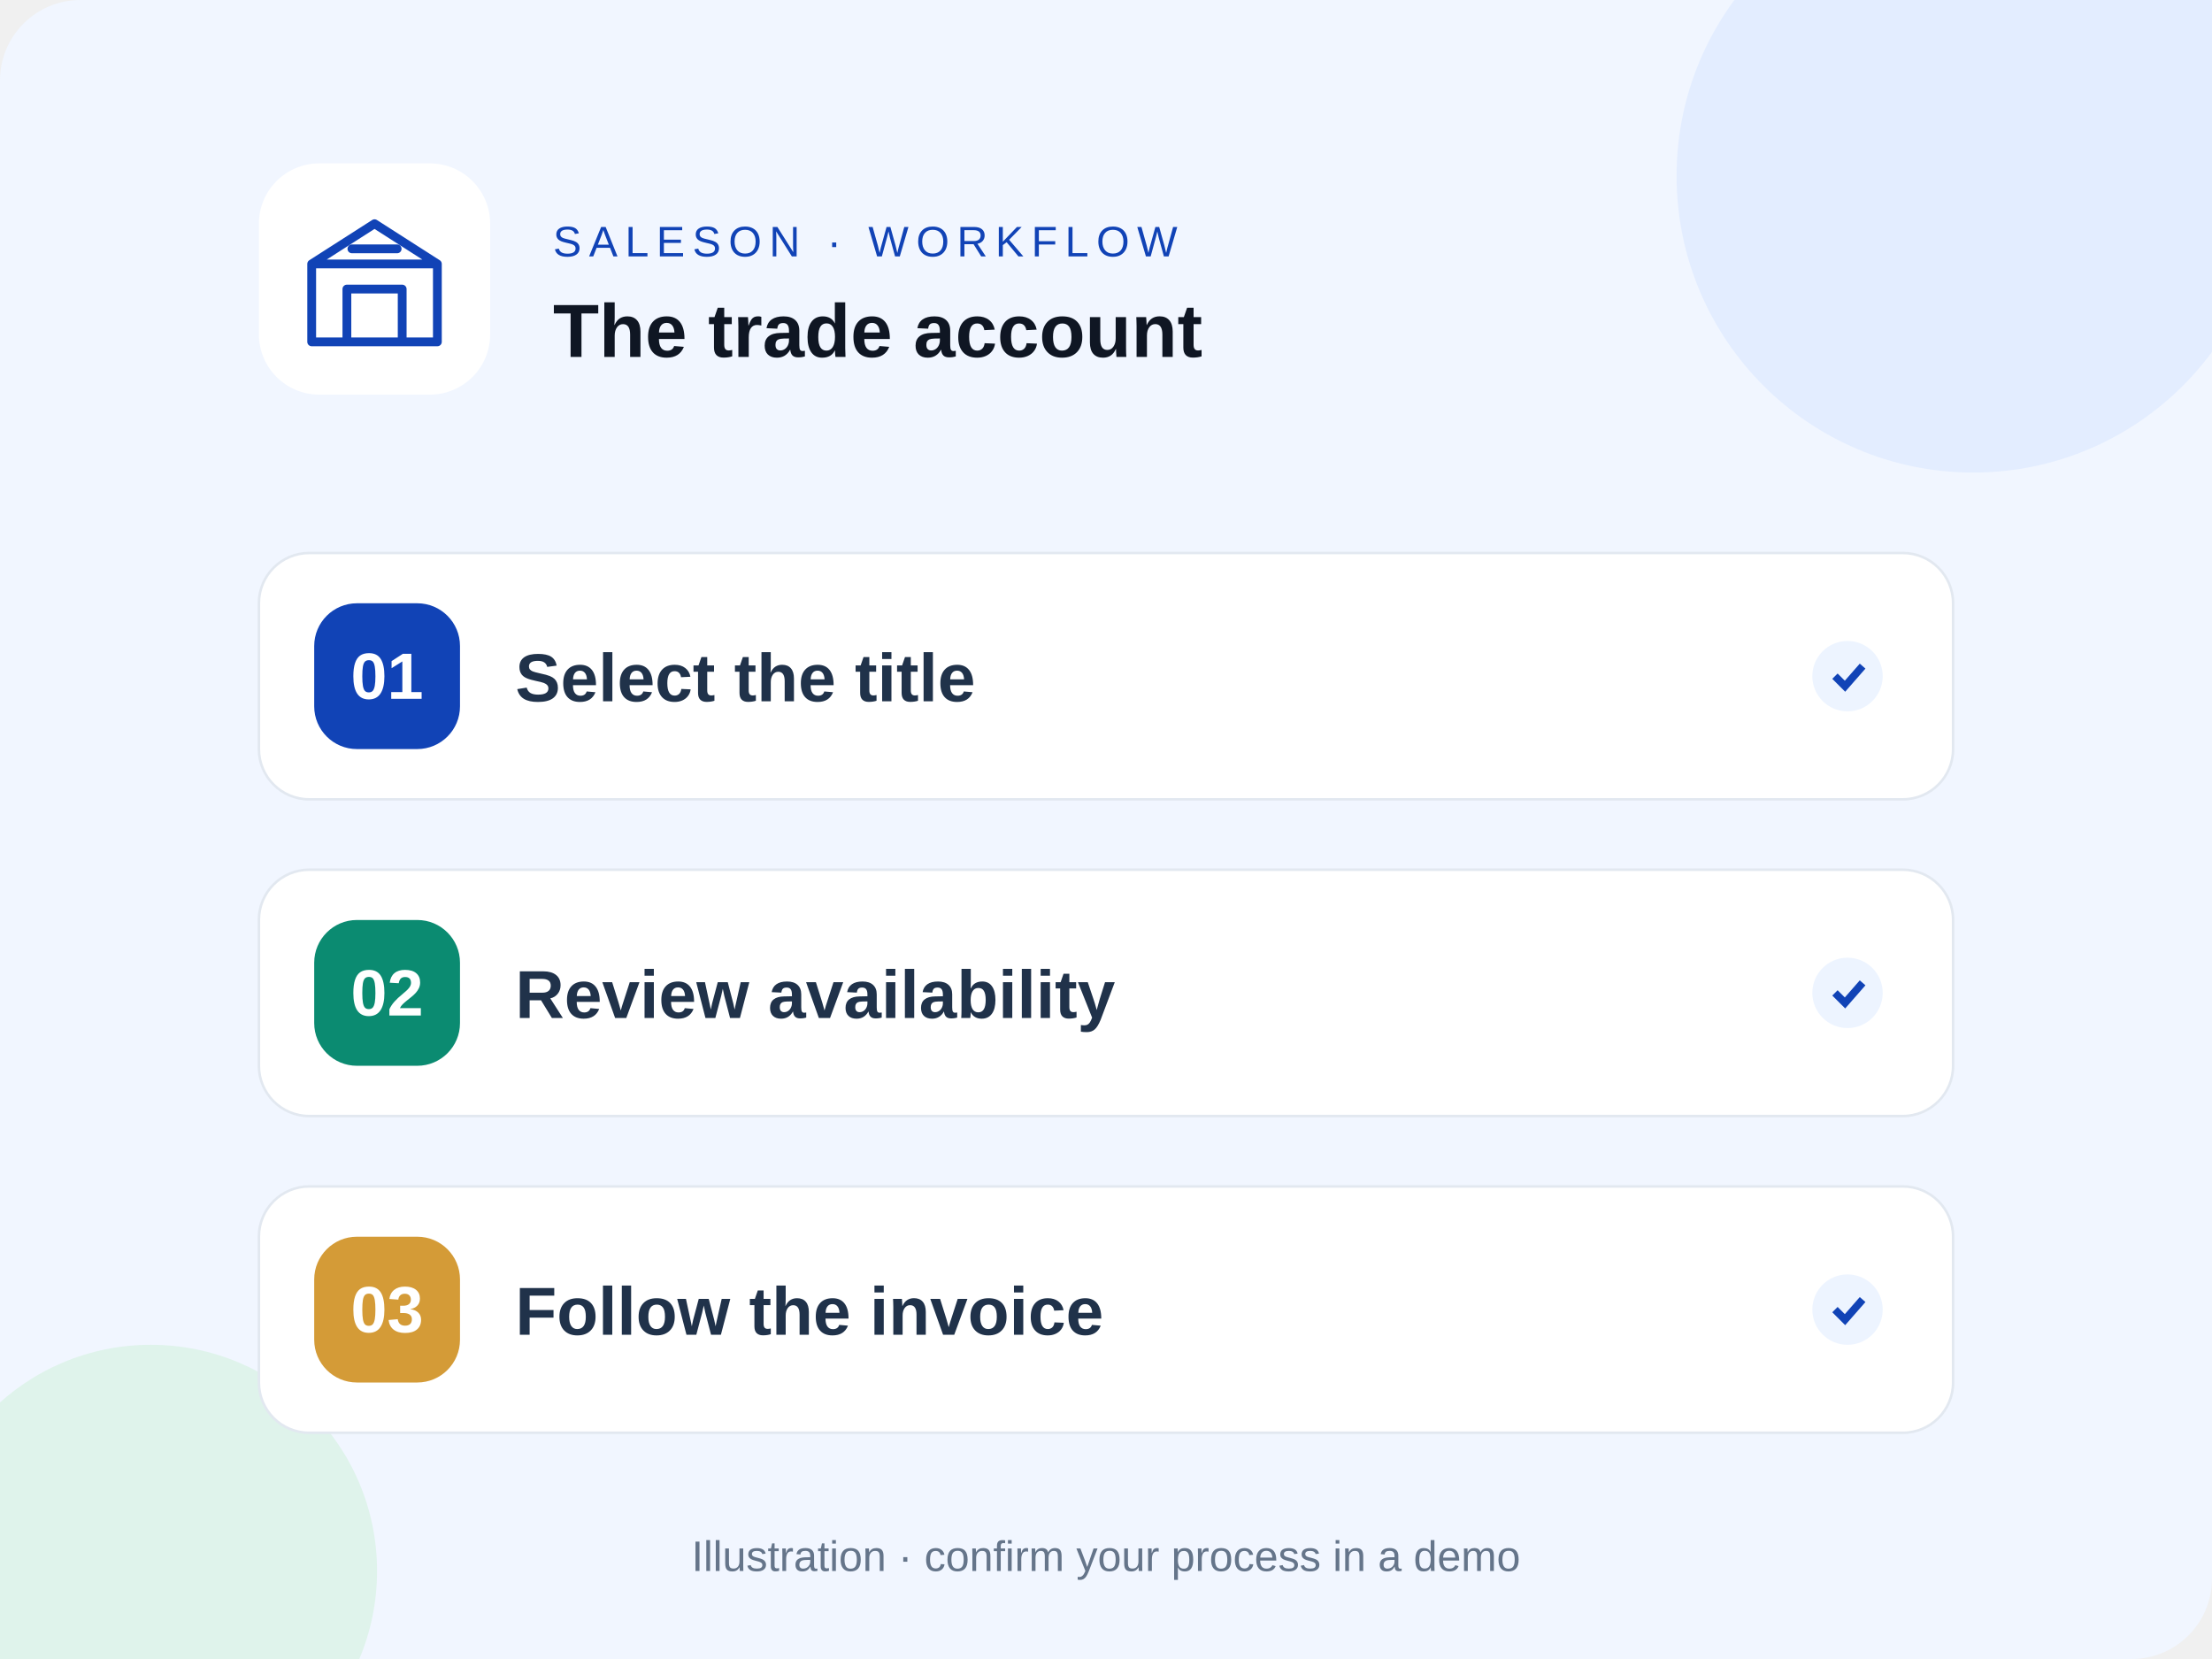
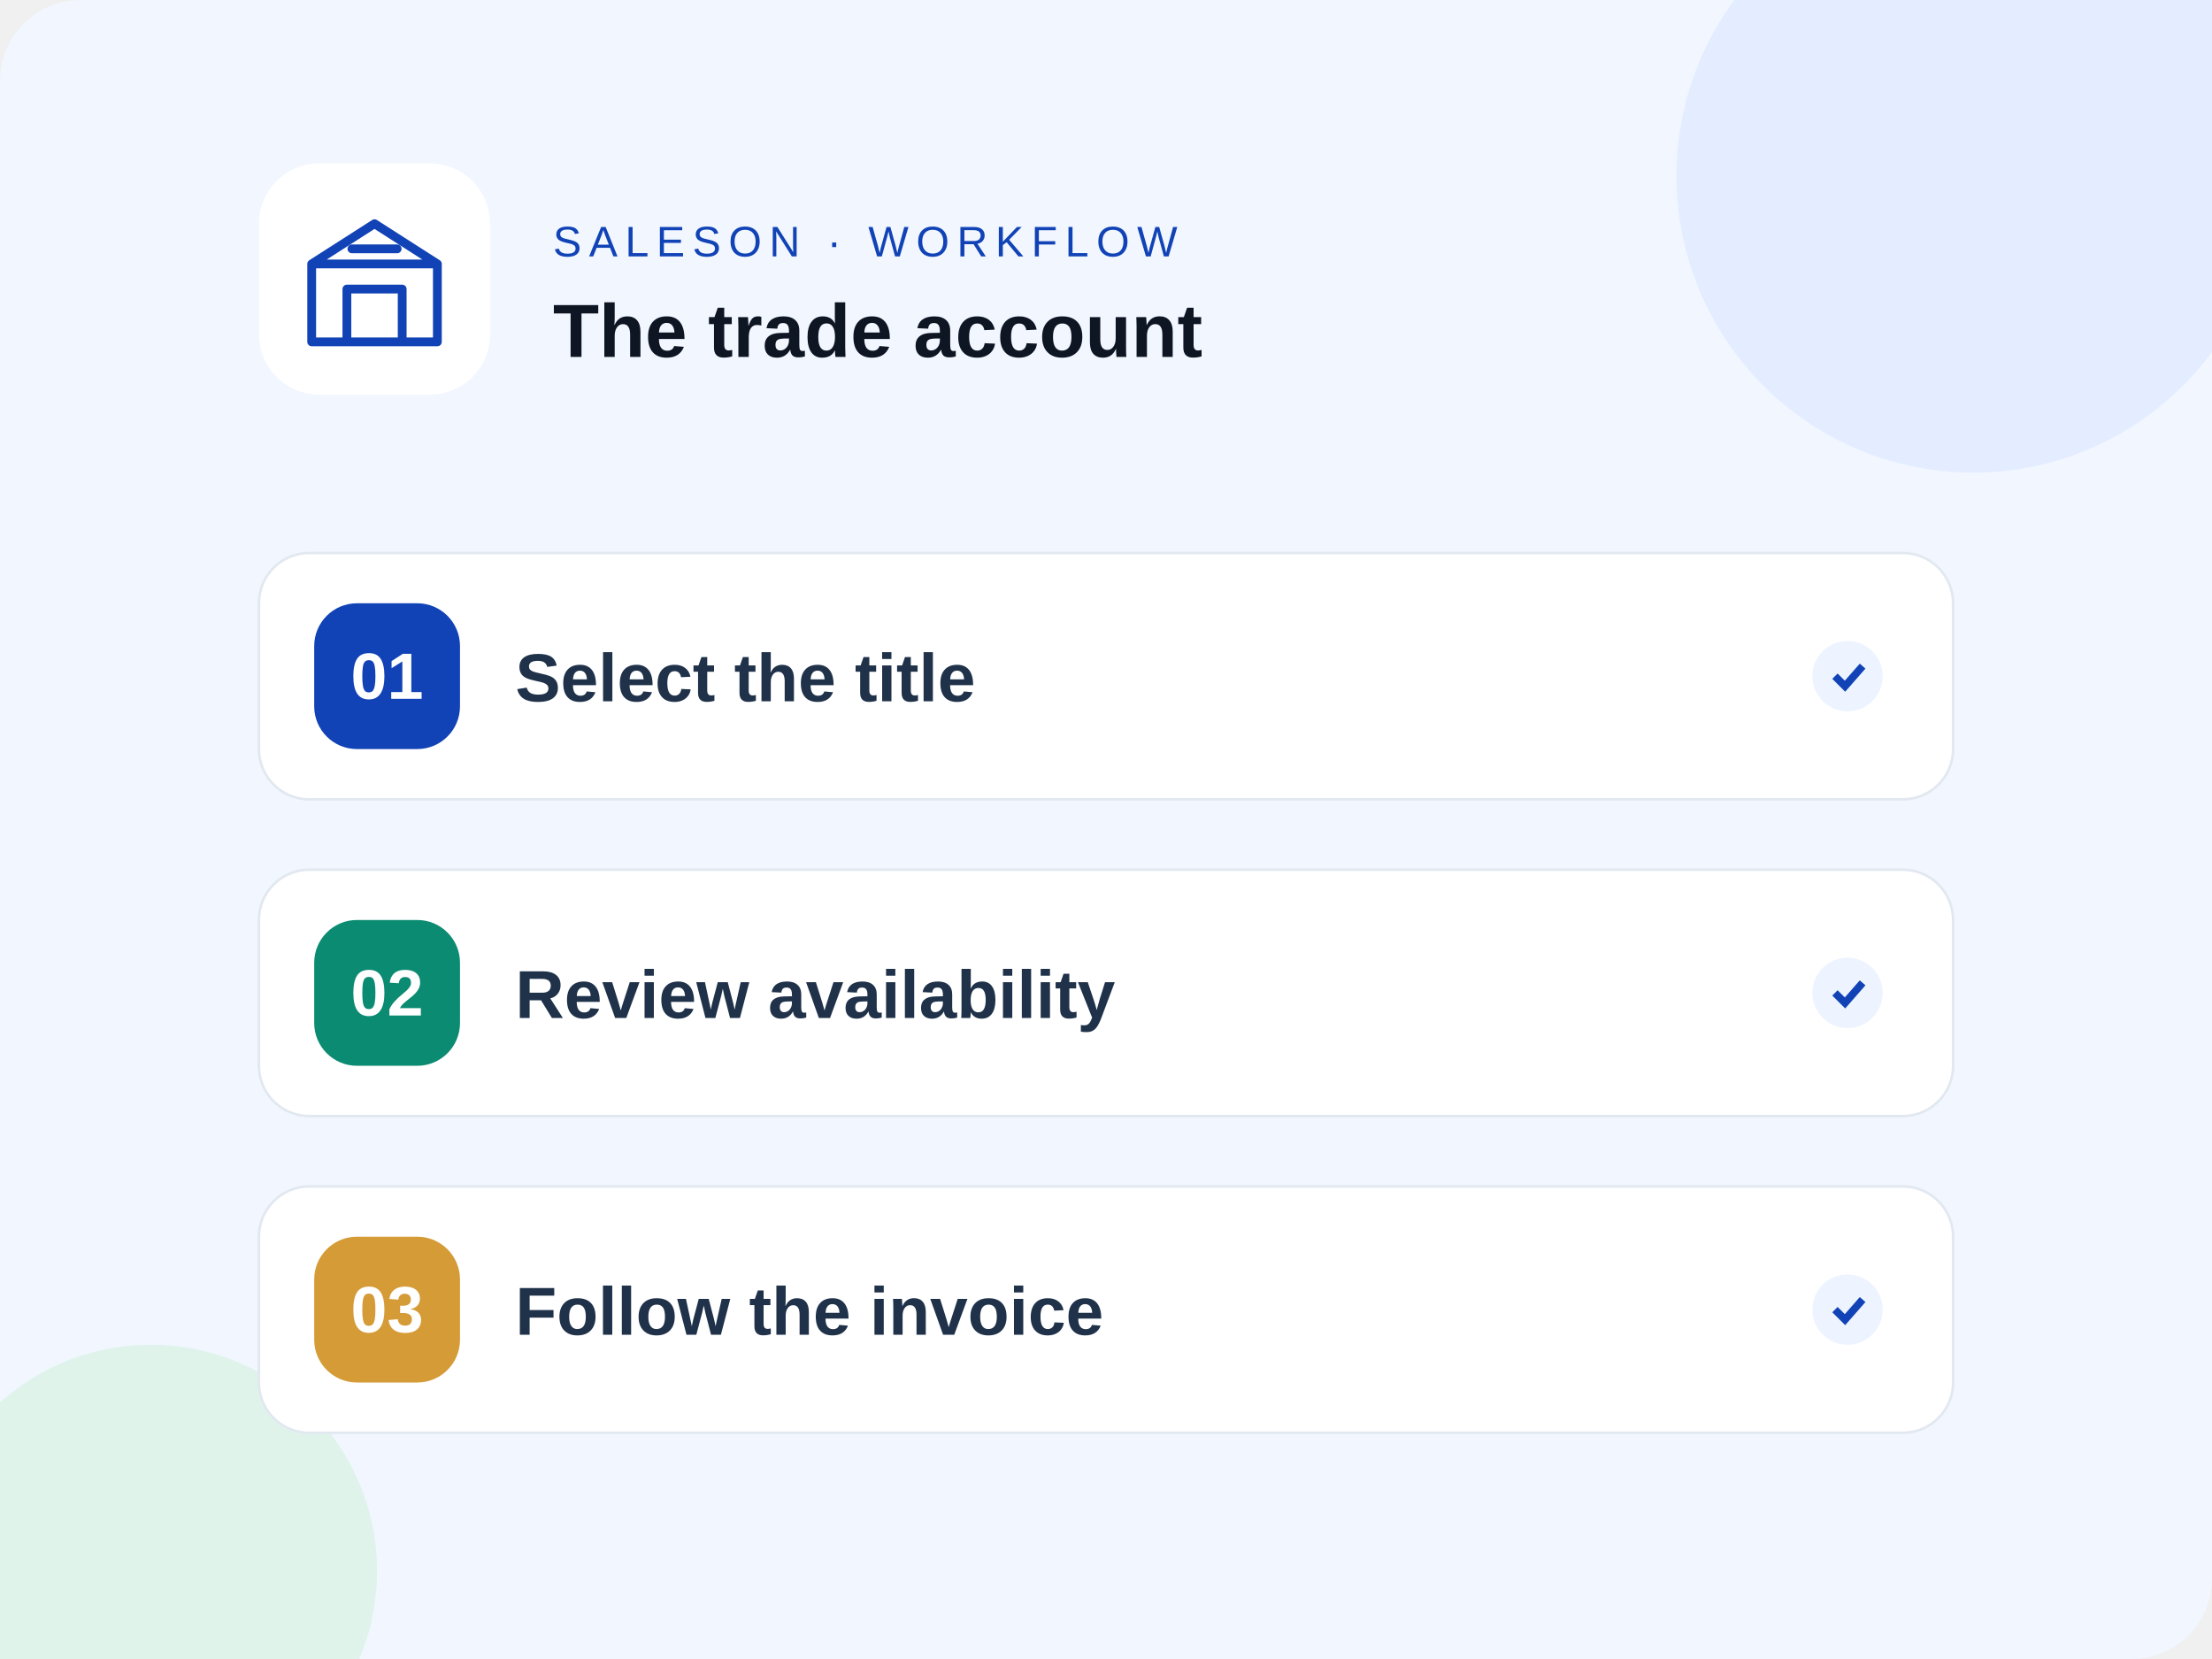
<svg xmlns="http://www.w3.org/2000/svg" width="880" height="660" viewBox="0 0 880 660">
  <defs>
    <linearGradient id="g" x2="1" y2="1">
      <stop stop-color="#eff5ff" />
      <stop offset="1" stop-color="#f6faf9" />
    </linearGradient>
  </defs>
  <rect width="880" height="660" rx="32" fill="#f1f6ff" />
  <circle cx="785" cy="70" r="118" fill="#e3edff" />
  <circle cx="60" cy="625" r="90" fill="#dff3eb" />
  <rect x="103" y="65" width="92" height="92" rx="24" fill="white" />
  <g transform="translate(109 70)" fill="none" stroke="#1143b6" stroke-width="3.5" stroke-linejoin="round" stroke-linecap="round">
    <path d="M15 35 40 19l25 16v31H15zM15 35h50M29 66V45h22v21M31 29h18" />
  </g>
  <text x="220" y="102" font-family="Arial,sans-serif" font-size="17" letter-spacing="3" fill="#1143b6">SALESON · WORKFLOW</text>
  <text x="220" y="142" font-family="Arial,sans-serif" font-size="30" font-weight="700" fill="#0f1623">The trade account</text>
  <g font-family="Arial,sans-serif">
    <rect x="103" y="220" width="674" height="98" rx="20" fill="white" stroke="#e2e8f0" />
    <rect x="125" y="240" width="58" height="58" rx="17" fill="#1143b6" />
    <text x="154" y="278" text-anchor="middle" fill="white" font-size="26" font-weight="700">01</text>
    <text x="205" y="279" font-size="27" font-weight="600" fill="#20324a">Select the title</text>
    <circle cx="735" cy="269" r="14" fill="#edf4ff" />
    <path d="m730 269 4 4 7-8" fill="none" stroke="#1143b6" stroke-width="3" />
    <rect x="103" y="346" width="674" height="98" rx="20" fill="white" stroke="#e2e8f0" />
    <rect x="125" y="366" width="58" height="58" rx="17" fill="#0b8b71" />
    <text x="154" y="404" text-anchor="middle" fill="white" font-size="26" font-weight="700">02</text>
    <text x="205" y="405" font-size="27" font-weight="600" fill="#20324a">Review availability</text>
    <circle cx="735" cy="395" r="14" fill="#edf4ff" />
    <path d="m730 395 4 4 7-8" fill="none" stroke="#1143b6" stroke-width="3" />
    <rect x="103" y="472" width="674" height="98" rx="20" fill="white" stroke="#e2e8f0" />
    <rect x="125" y="492" width="58" height="58" rx="17" fill="#d49b37" />
    <text x="154" y="530" text-anchor="middle" fill="white" font-size="26" font-weight="700">03</text>
    <text x="205" y="531" font-size="27" font-weight="600" fill="#20324a">Follow the invoice</text>
    <circle cx="735" cy="521" r="14" fill="#edf4ff" />
    <path d="m730 521 4 4 7-8" fill="none" stroke="#1143b6" stroke-width="3" />
  </g>
-   <text x="440" y="625" text-anchor="middle" font-family="Arial,sans-serif" font-size="17" fill="#65758a">Illustration · confirm your process in a demo</text>
</svg>
